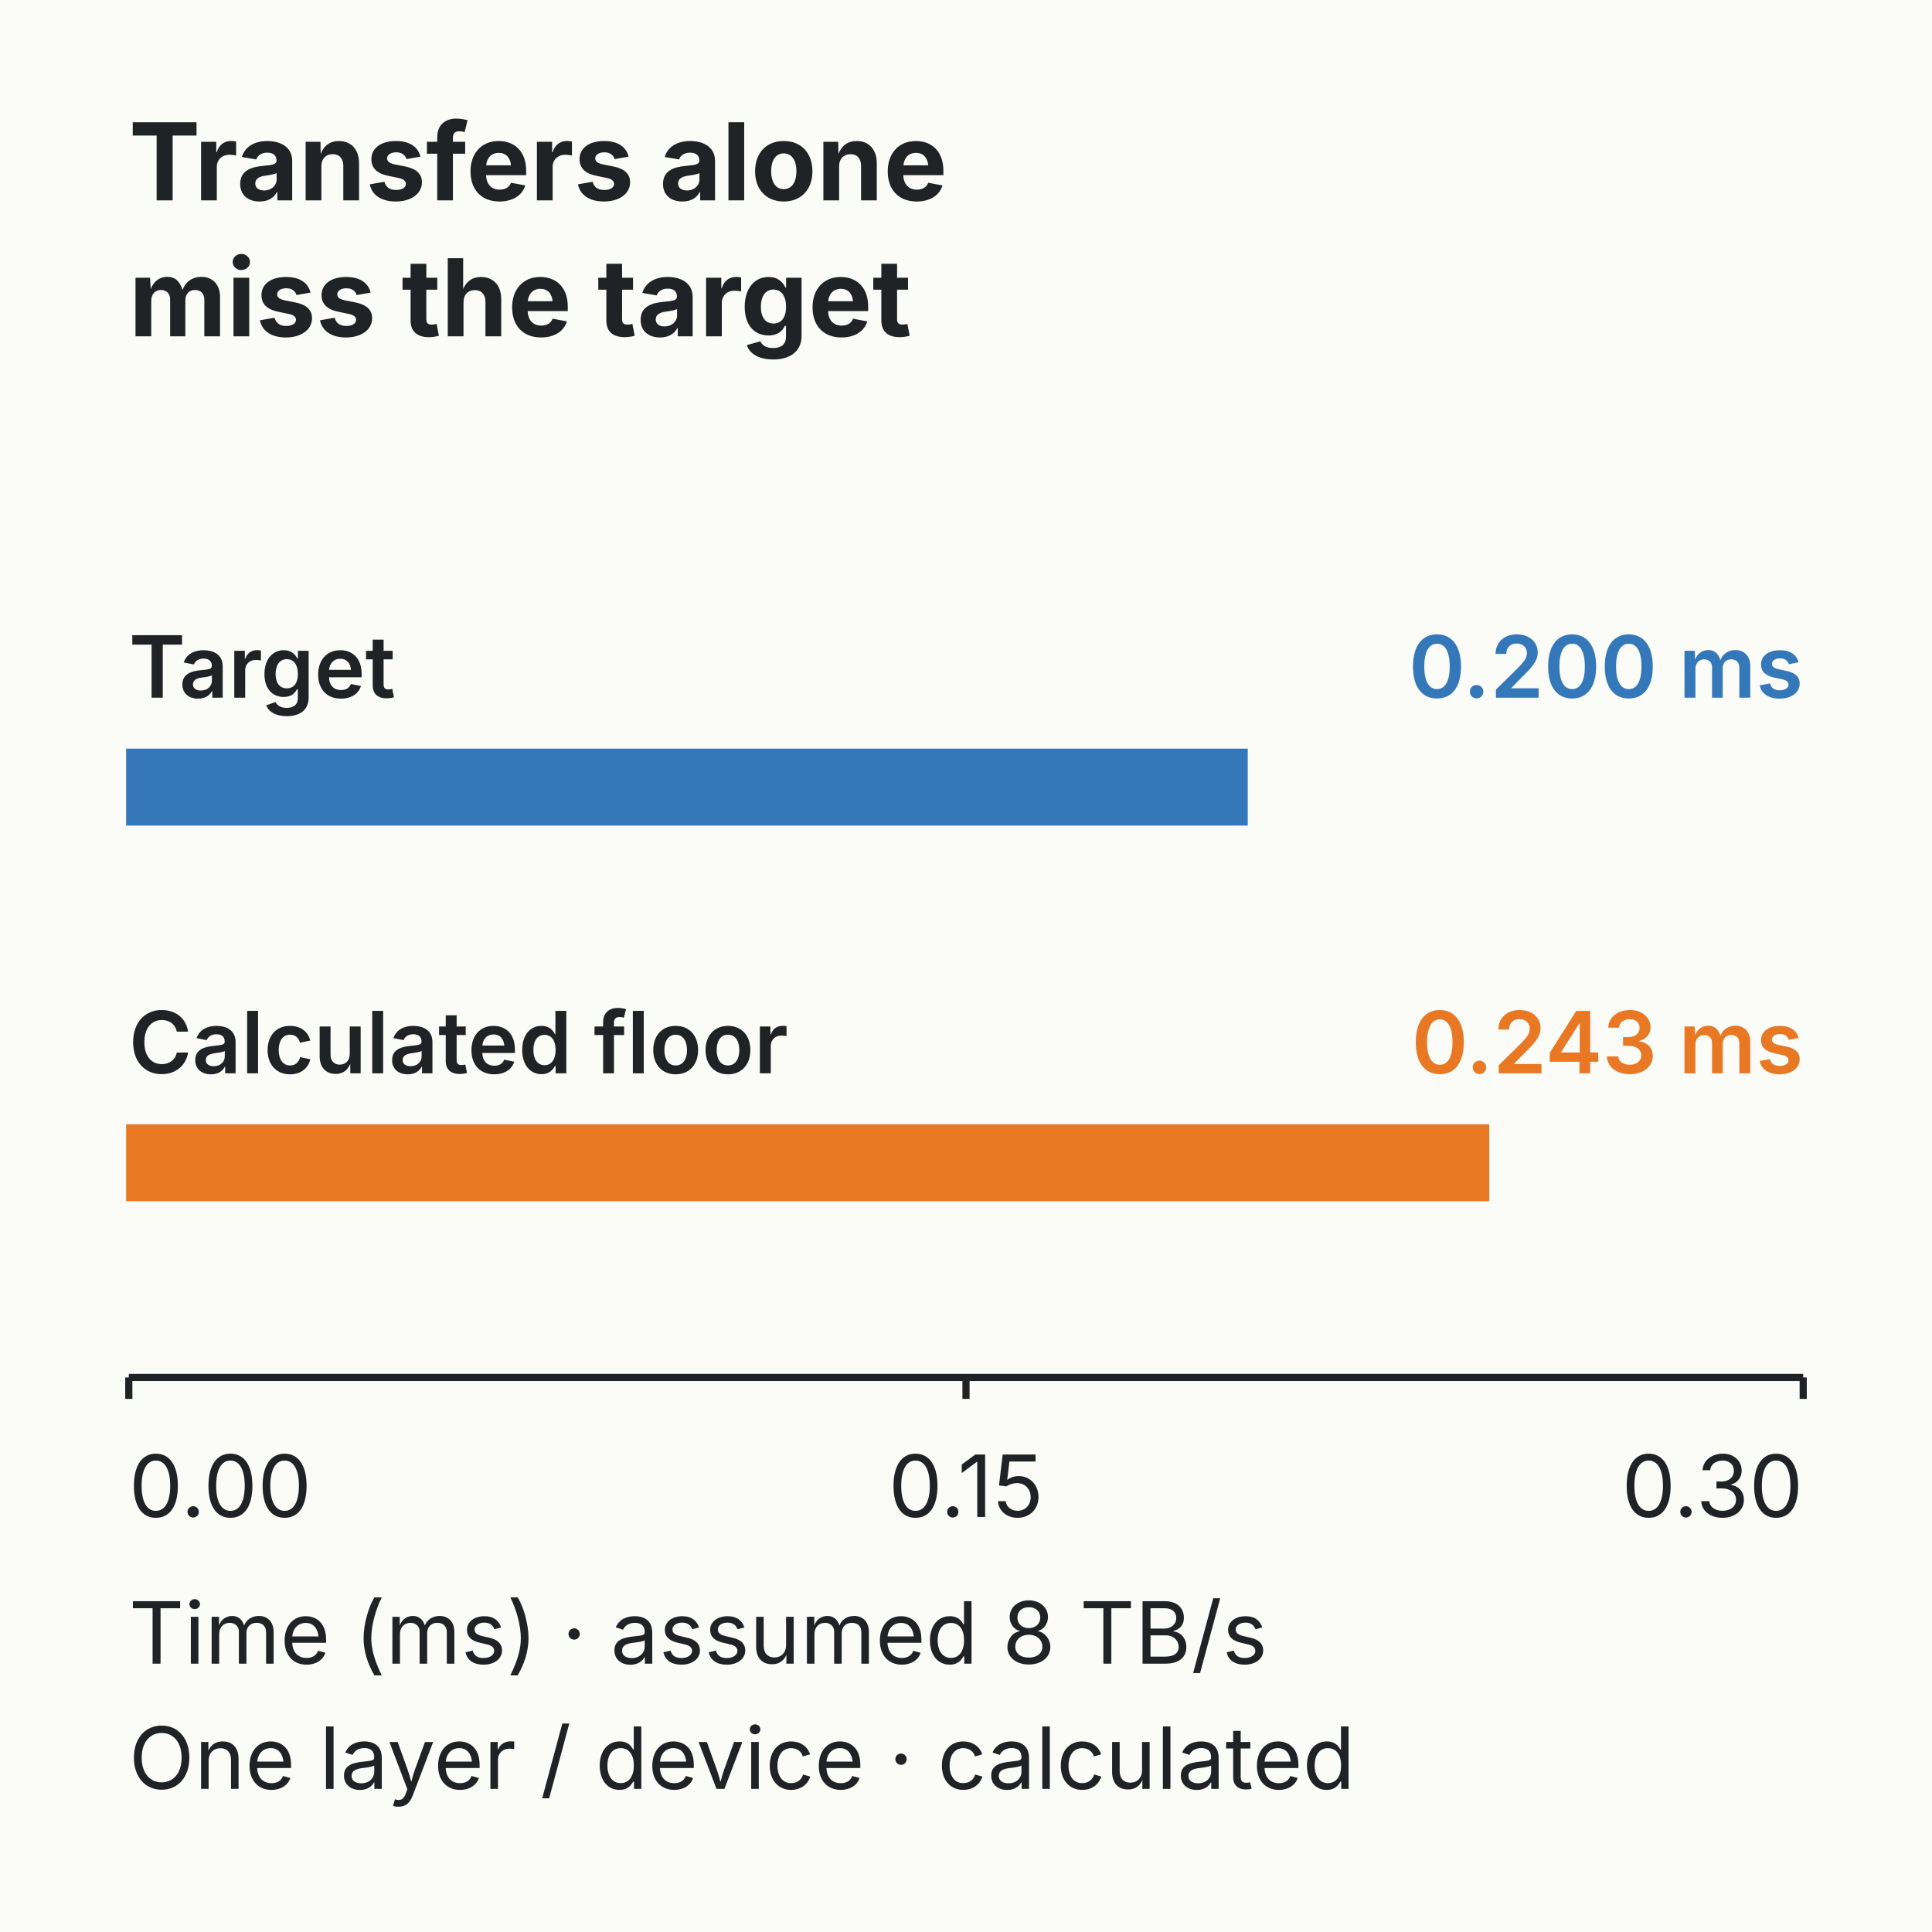
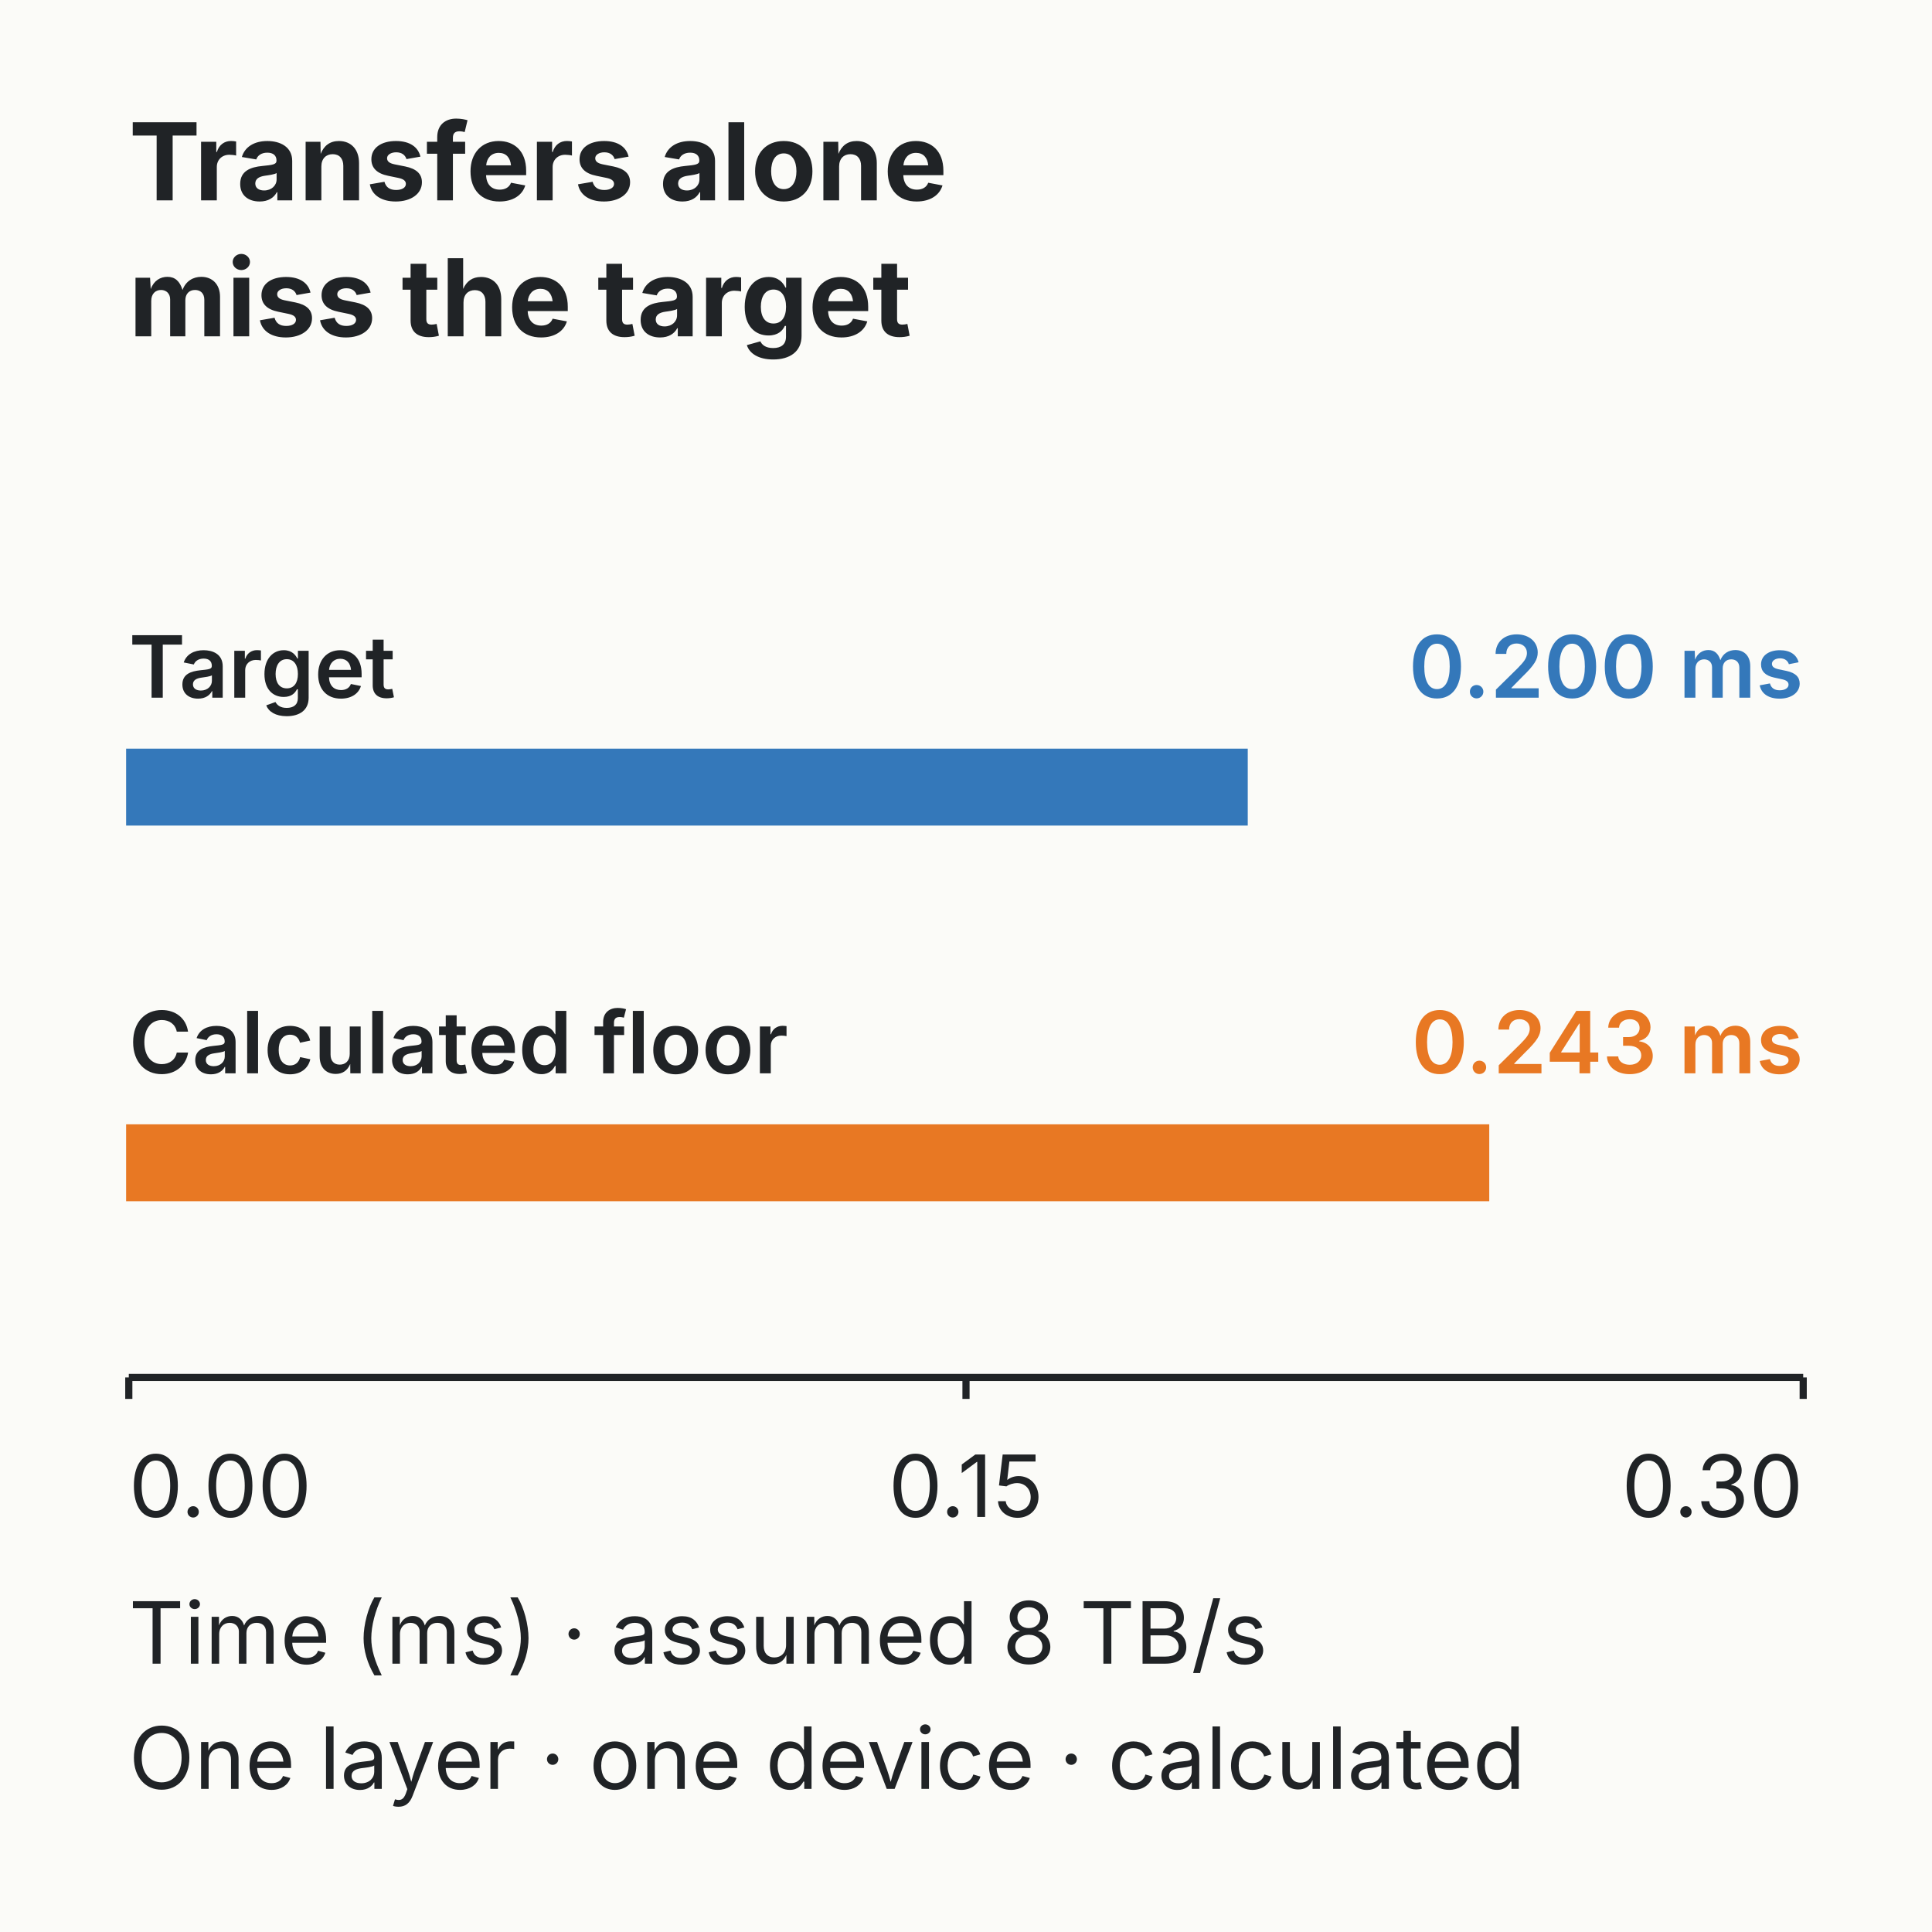
<svg xmlns="http://www.w3.org/2000/svg" width="1080" height="1080" viewBox="0 0 1080 1080">
  <style>@font-face{font-family:Inter;src:url("attention-scenes/Inter.ttf") format("truetype");font-weight:100 900}</style>
  <rect width="1080" height="1080" fill="#FBFBF8" />
  <text x="72" y="112" font-family="Inter" font-size="60" font-weight="700" text-anchor="start" fill="#202326">Transfers alone</text>
  <text x="72" y="188" font-family="Inter" font-size="60" font-weight="700" text-anchor="start" fill="#202326">miss the target</text>
  <text x="72" y="390" font-family="Inter" font-size="48" font-weight="600" text-anchor="start" fill="#202326">Target</text>
  <text x="1008" y="390" font-family="Inter" font-size="48" font-weight="600" text-anchor="end" fill="#3478BA">0.200 ms</text>
  <rect x="72" y="420" width="624" height="40" fill="#3478BA" stroke="#3478BA" stroke-width="3" data-value-ms="0.2" data-axis-max-ms="0.3" />
  <text x="72" y="600" font-family="Inter" font-size="48" font-weight="600" text-anchor="start" fill="#202326">Calculated floor</text>
  <text x="1008" y="600" font-family="Inter" font-size="48" font-weight="600" text-anchor="end" fill="#E87823">0.243 ms</text>
  <rect x="72" y="630" width="759.001" height="40" fill="#E87823" stroke="#E87823" stroke-width="3" data-value-ms="0.243269632" data-axis-max-ms="0.3" />
-   <line x1="72" y1="770" x2="1008" y2="770" stroke="#202326" stroke-width="4" />
+   <line x1="72" y1="770" x2="1008" y2="770" stroke="#202326" stroke-width="4" data-quantitative-axis="ms" data-axis-max-ms="0.3" />
  <line x1="72.0" y1="770" x2="72.0" y2="782" stroke="#202326" stroke-width="4" />
  <text x="72.0" y="848" font-family="Inter" font-size="48" font-weight="400" text-anchor="start" fill="#202326">0.00</text>
  <line x1="540.0" y1="770" x2="540.0" y2="782" stroke="#202326" stroke-width="4" />
  <text x="540.0" y="848" font-family="Inter" font-size="48" font-weight="400" text-anchor="middle" fill="#202326">0.15</text>
  <line x1="1008" y1="770" x2="1008" y2="782" stroke="#202326" stroke-width="4" />
  <text x="1008" y="848" font-family="Inter" font-size="48" font-weight="400" text-anchor="end" fill="#202326">0.30</text>
  <text x="72" y="930" font-family="Inter" font-size="48" font-weight="400" text-anchor="start" fill="#202326">Time (ms) · assumed 8 TB/s</text>
-   <text x="72" y="1000" font-family="Inter" font-size="48" font-weight="400" text-anchor="start" fill="#202326">One layer / device · calculated</text>
+   <text x="72" y="1000" font-family="Inter" font-size="48" font-weight="400" text-anchor="start" fill="#202326">One layer · one device · calculated</text>
</svg>
